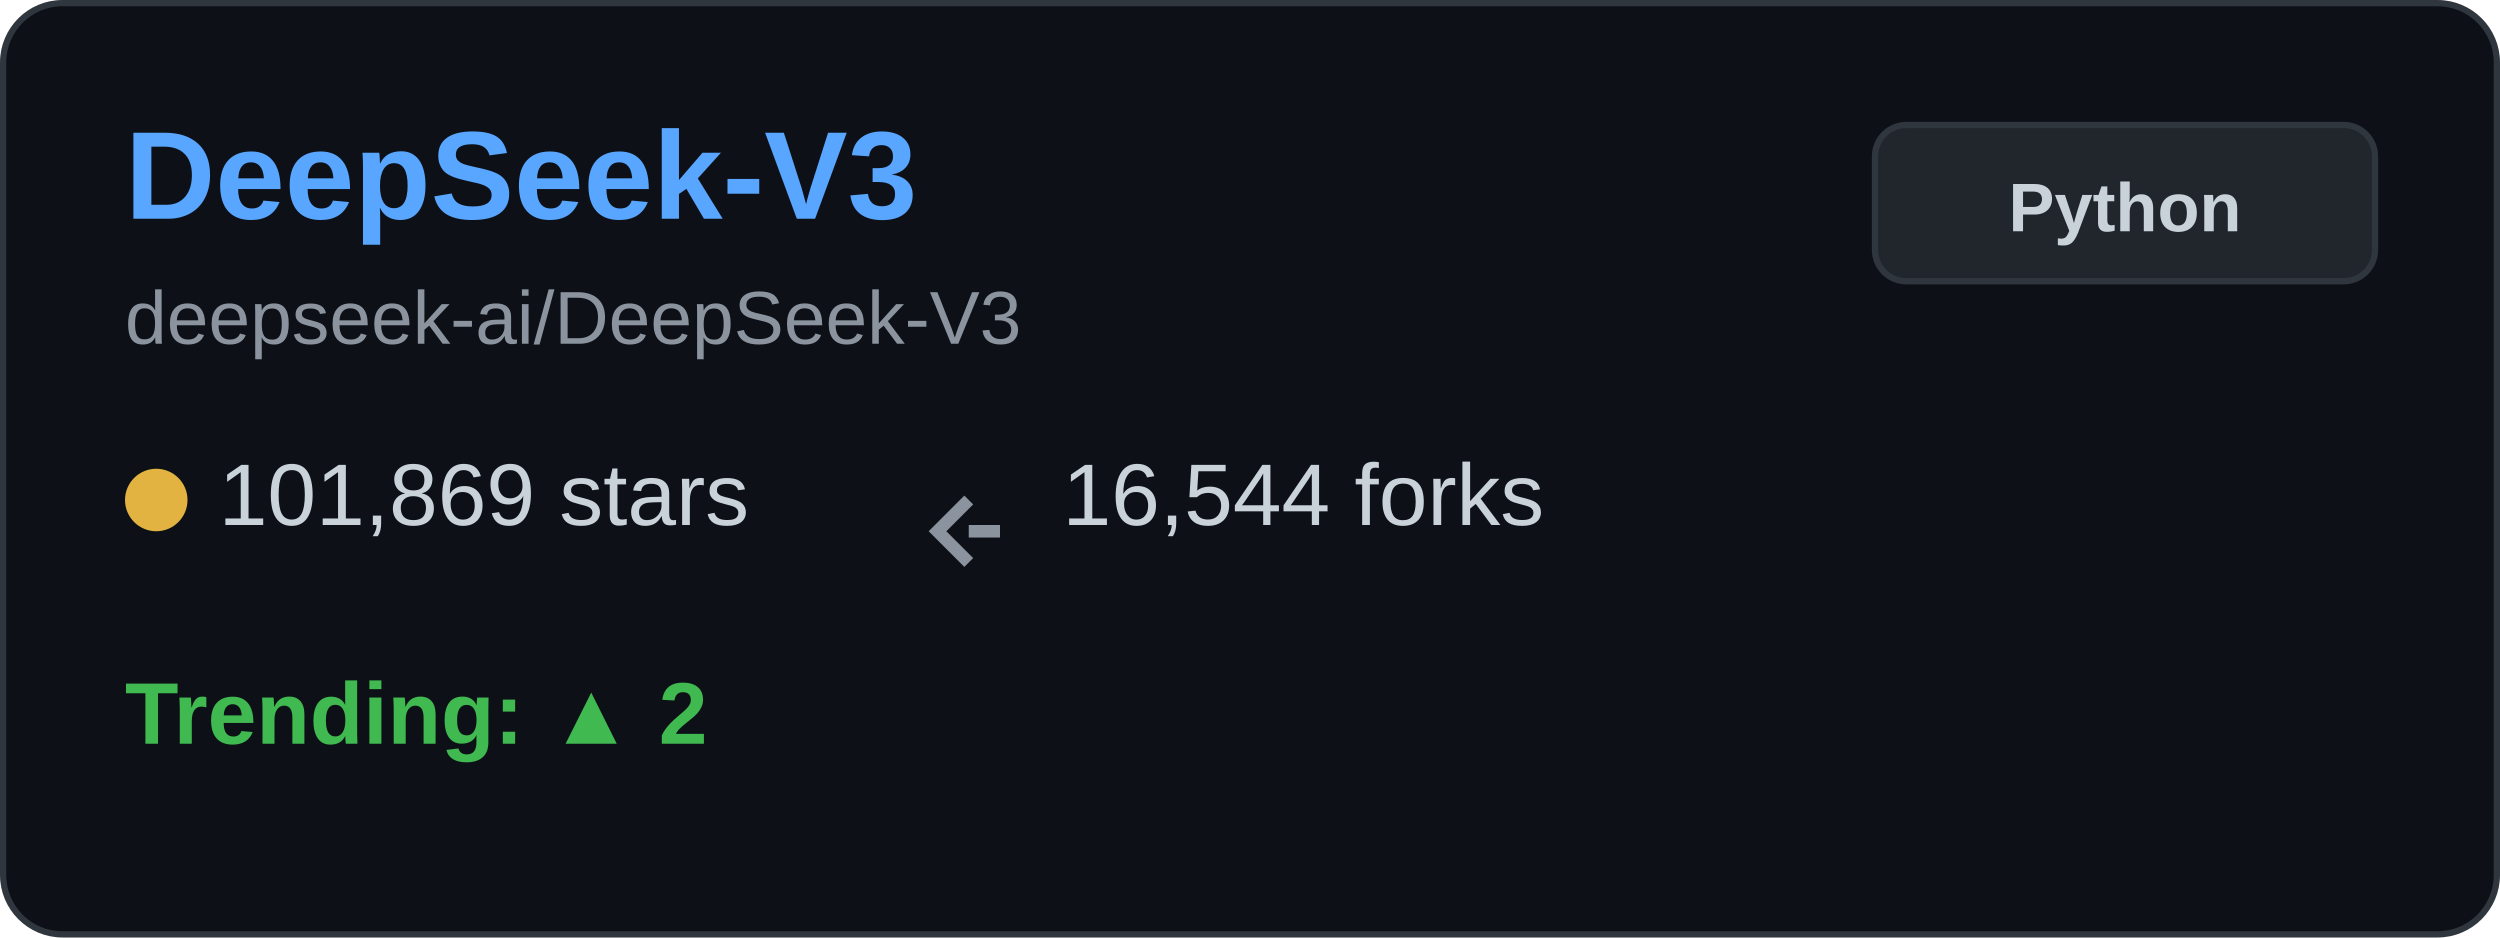
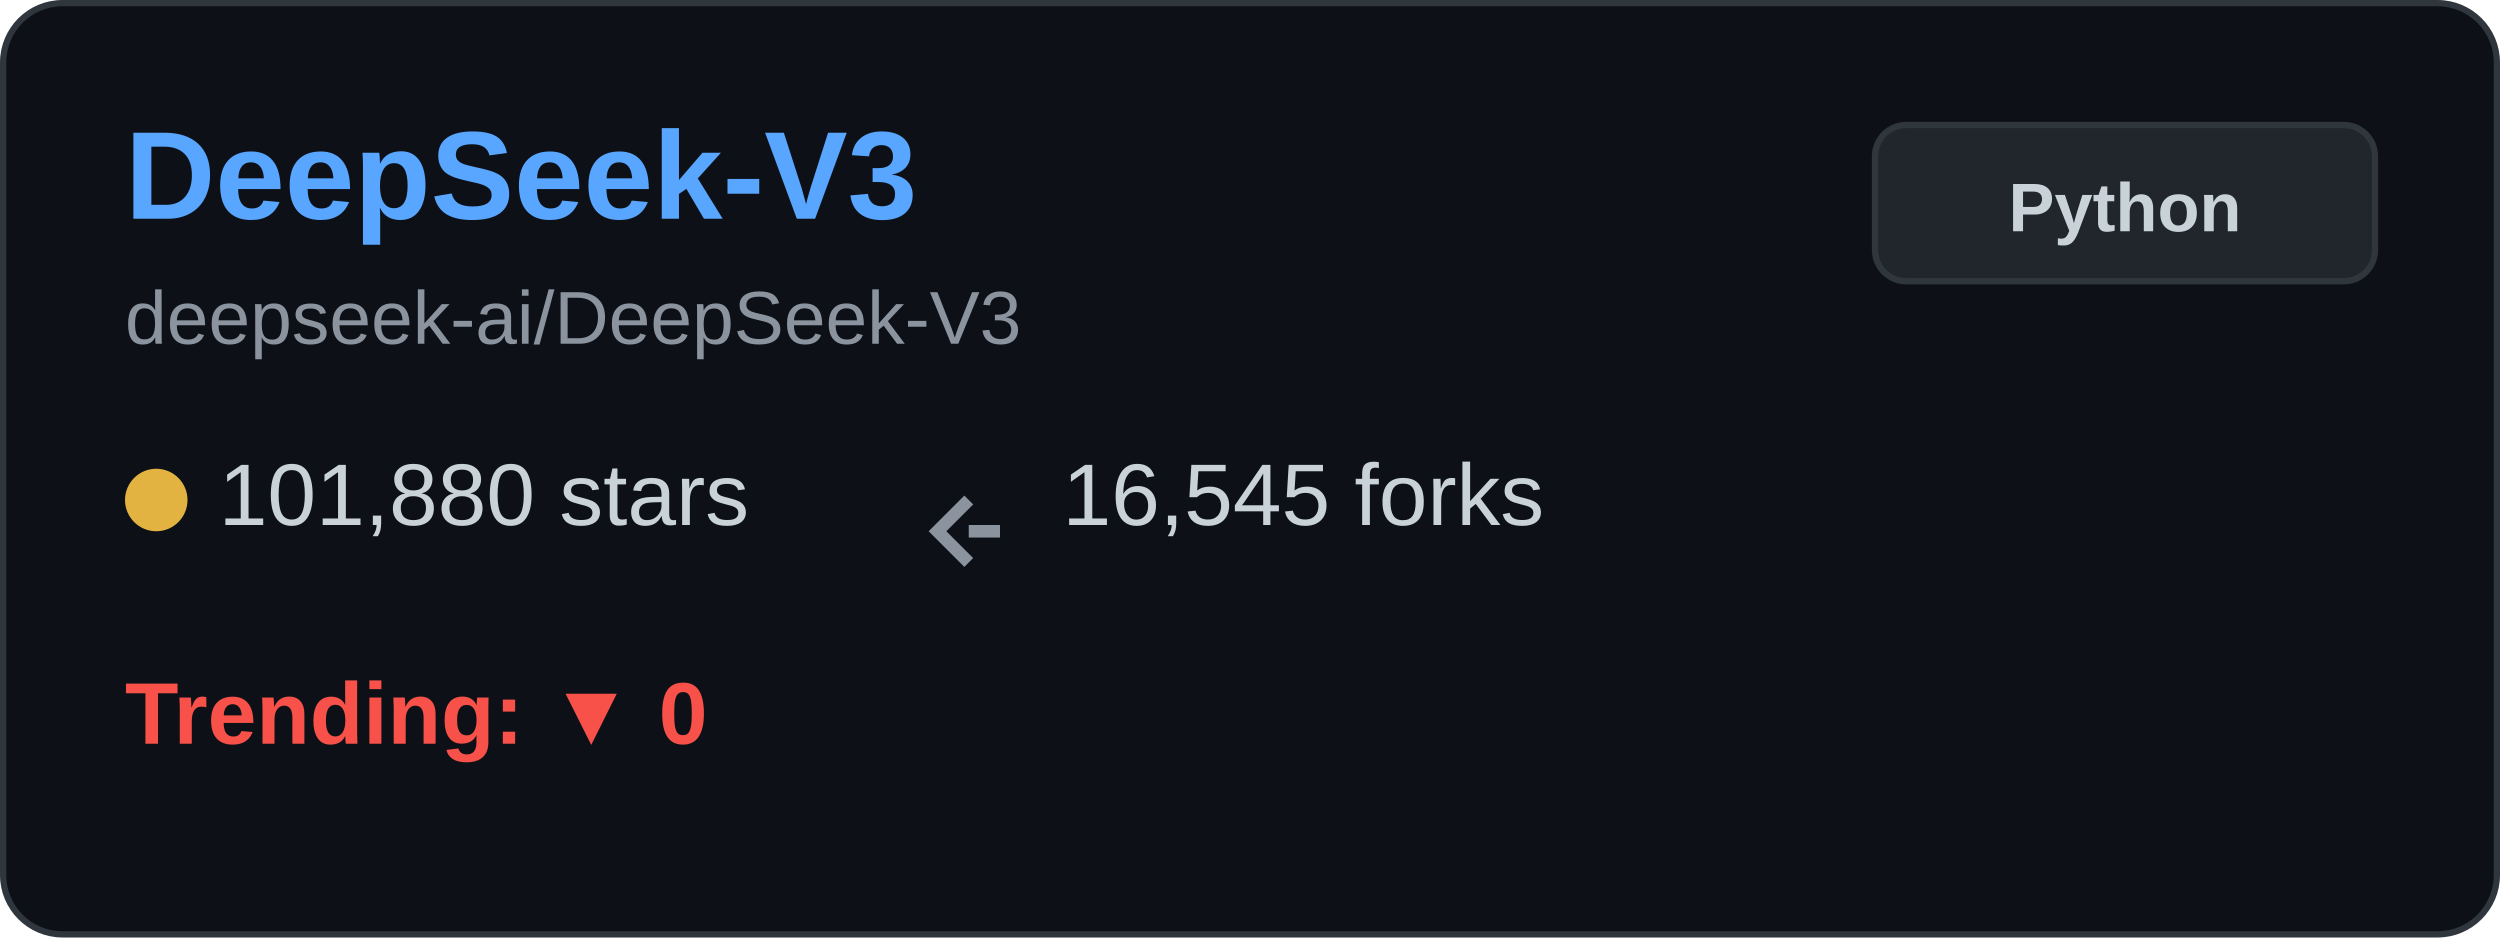
<svg xmlns="http://www.w3.org/2000/svg" width="400" height="150" viewBox="0 0 400 150" fill="none">
  <rect x="0.5" y="0.5" width="399" height="149" rx="9.5" fill="#0d1117" stroke="#30363d" />
  <text x="20" y="35" font-family="Arial, sans-serif" font-size="20" font-weight="bold" fill="#58a6ff">DeepSeek-V3</text>
  <text x="20" y="55" font-family="Arial, sans-serif" font-size="12" fill="#8b949e">deepseek-ai/DeepSeek-V3</text>
  <g transform="translate(20, 80)">
    <circle cx="5" cy="0" r="5" fill="#e3b341" />
-     <text x="15" y="4" font-family="Arial, sans-serif" font-size="14" fill="#c9d1d9">101,869 stars</text>
+     <text x="15" y="4" font-family="Arial, sans-serif" font-size="14" fill="#c9d1d9">101,880 stars</text>
  </g>
  <g transform="translate(150, 80)">
    <path d="M5 0 L0 5 L5 10 M5 5 L10 5" stroke="#8b949e" stroke-width="2" fill="none" />
-     <text x="20" y="4" font-family="Arial, sans-serif" font-size="14" fill="#c9d1d9">16,544 forks</text>
+     <text x="20" y="4" font-family="Arial, sans-serif" font-size="14" fill="#c9d1d9">16,545 forks</text>
  </g>
  <g transform="translate(20, 115)">
-     <text x="0" y="4" font-family="Arial, sans-serif" font-size="14" font-weight="bold" fill="#3fb950">Trending: ▲ 2</text>
+     <text x="0" y="4" font-family="Arial, sans-serif" font-size="14" font-weight="bold" fill="#f85149">Trending: ▼ 0</text>
  </g>
  <rect x="300" y="20" width="80" height="25" rx="5" fill="#21262d" stroke="#30363d" />
  <text x="340" y="37" font-family="Arial, sans-serif" font-size="11" font-weight="bold" fill="#c9d1d9" text-anchor="middle">Python</text>
</svg>
